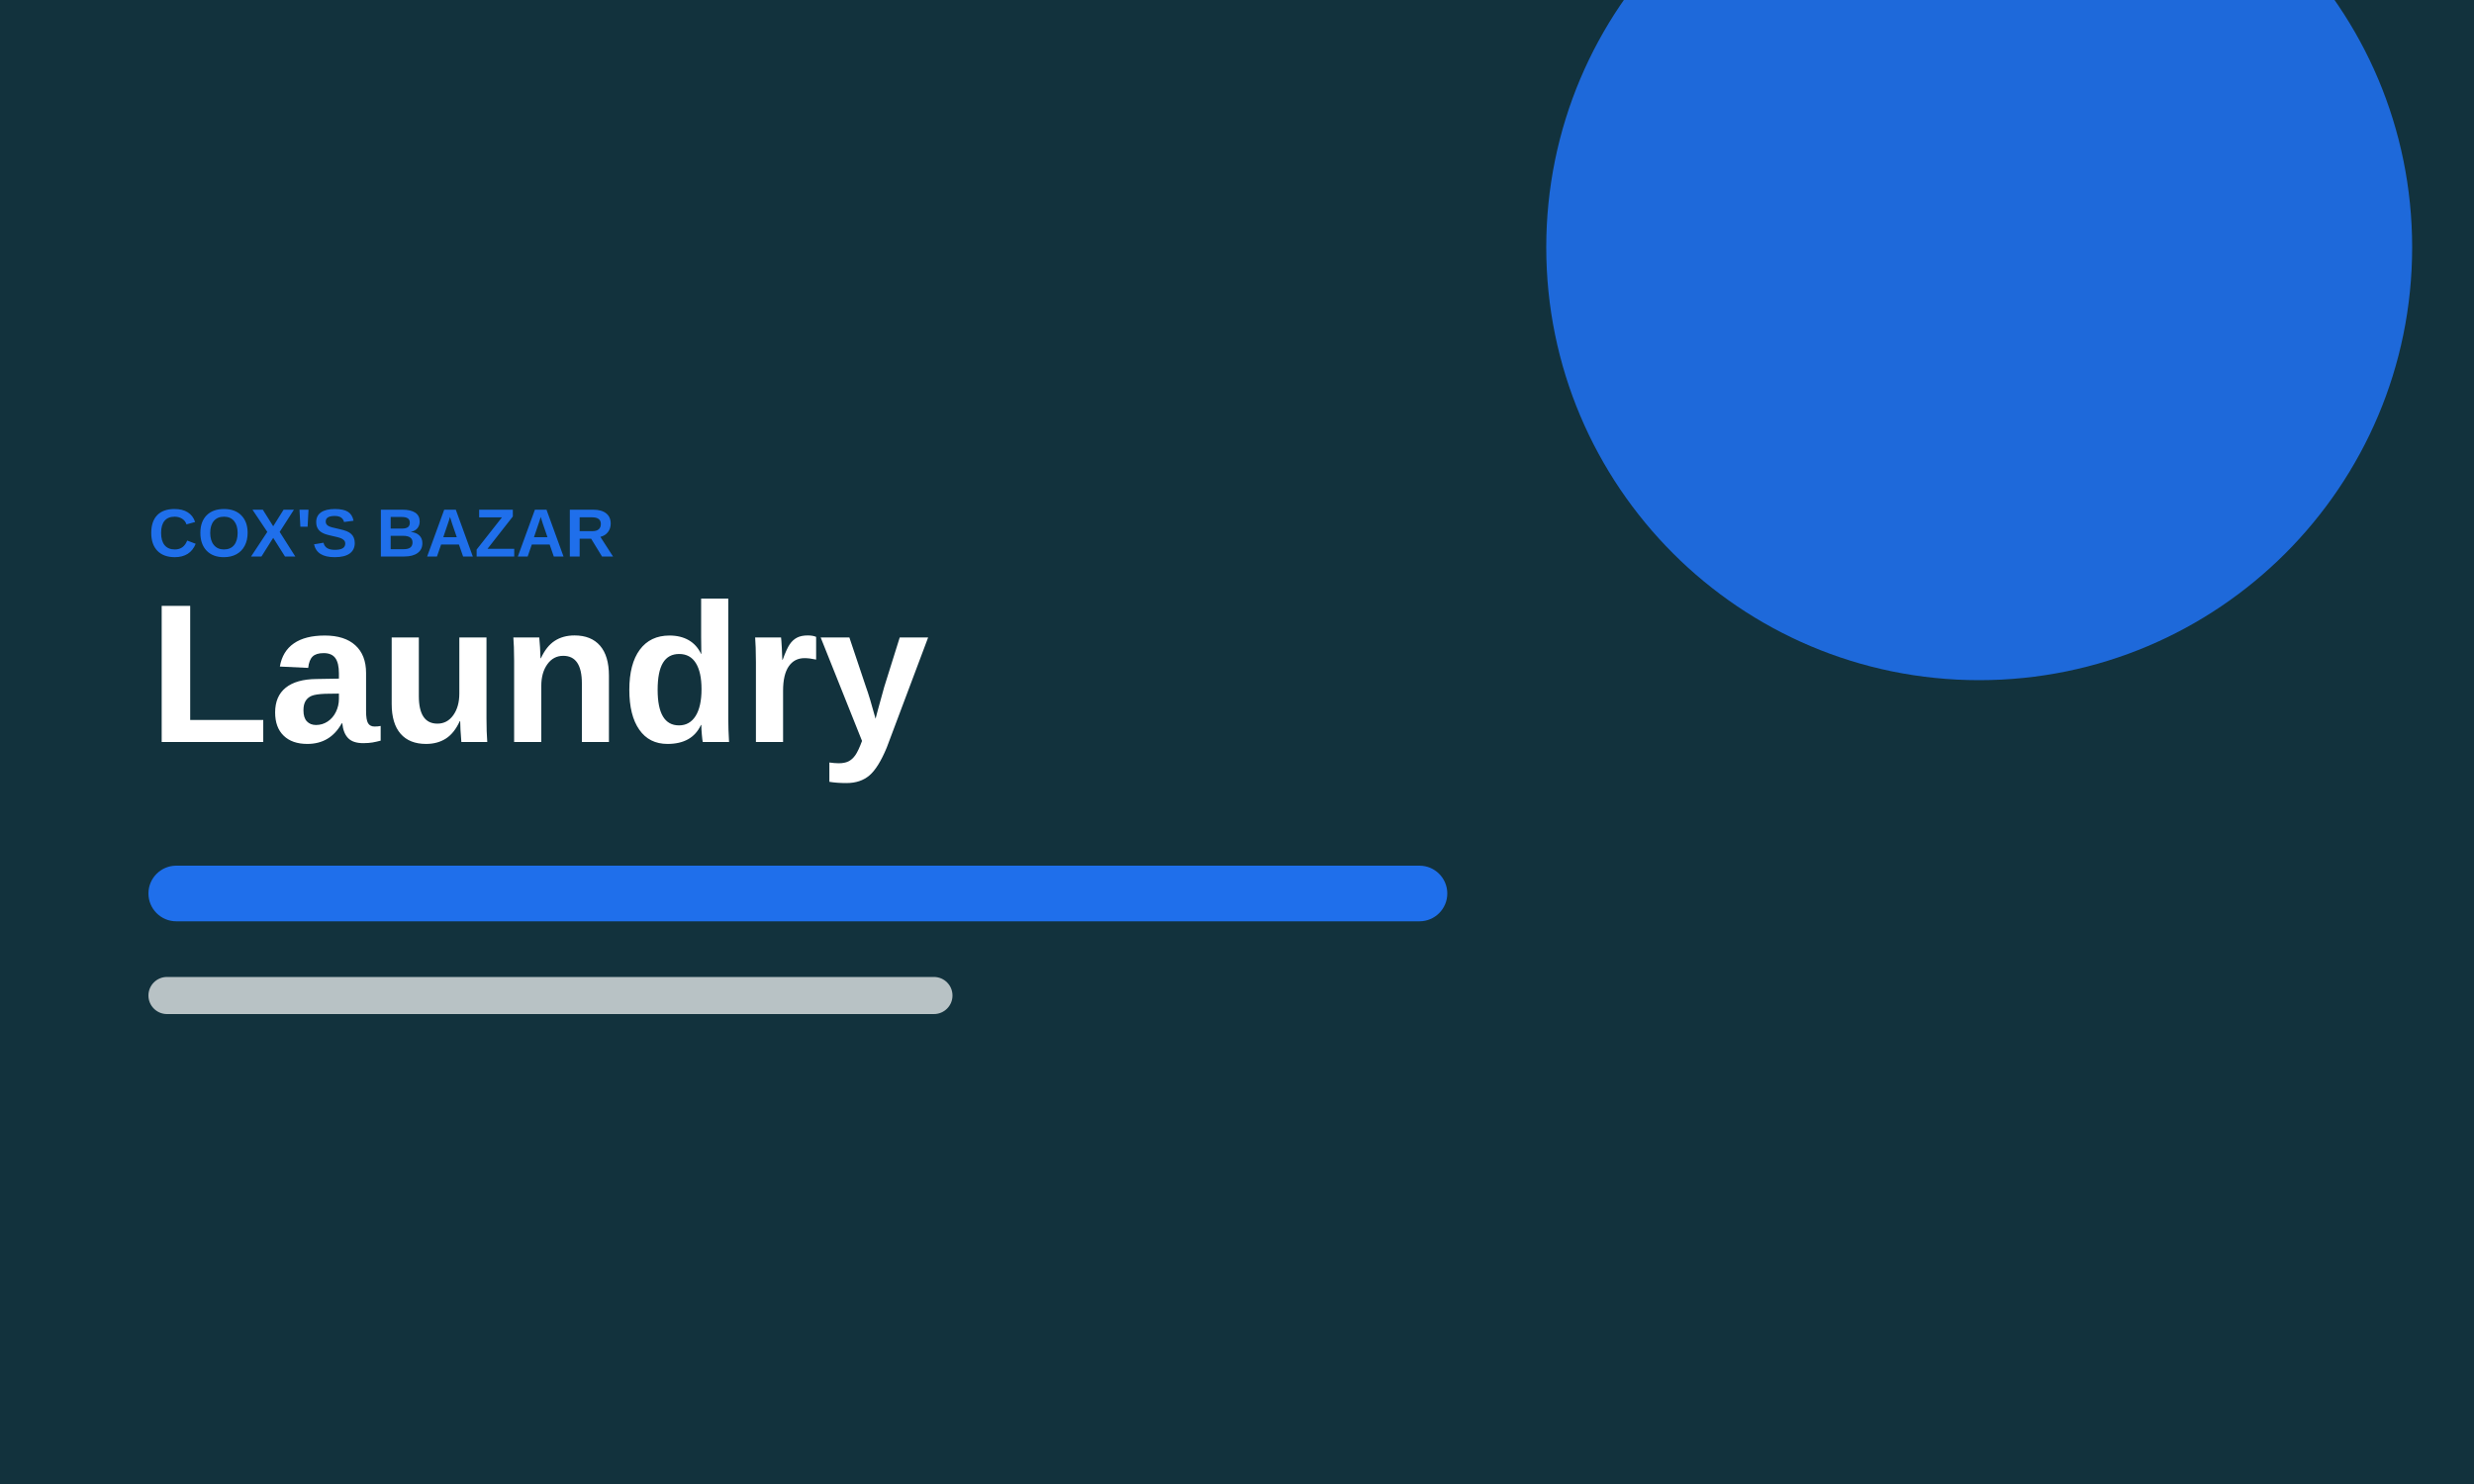
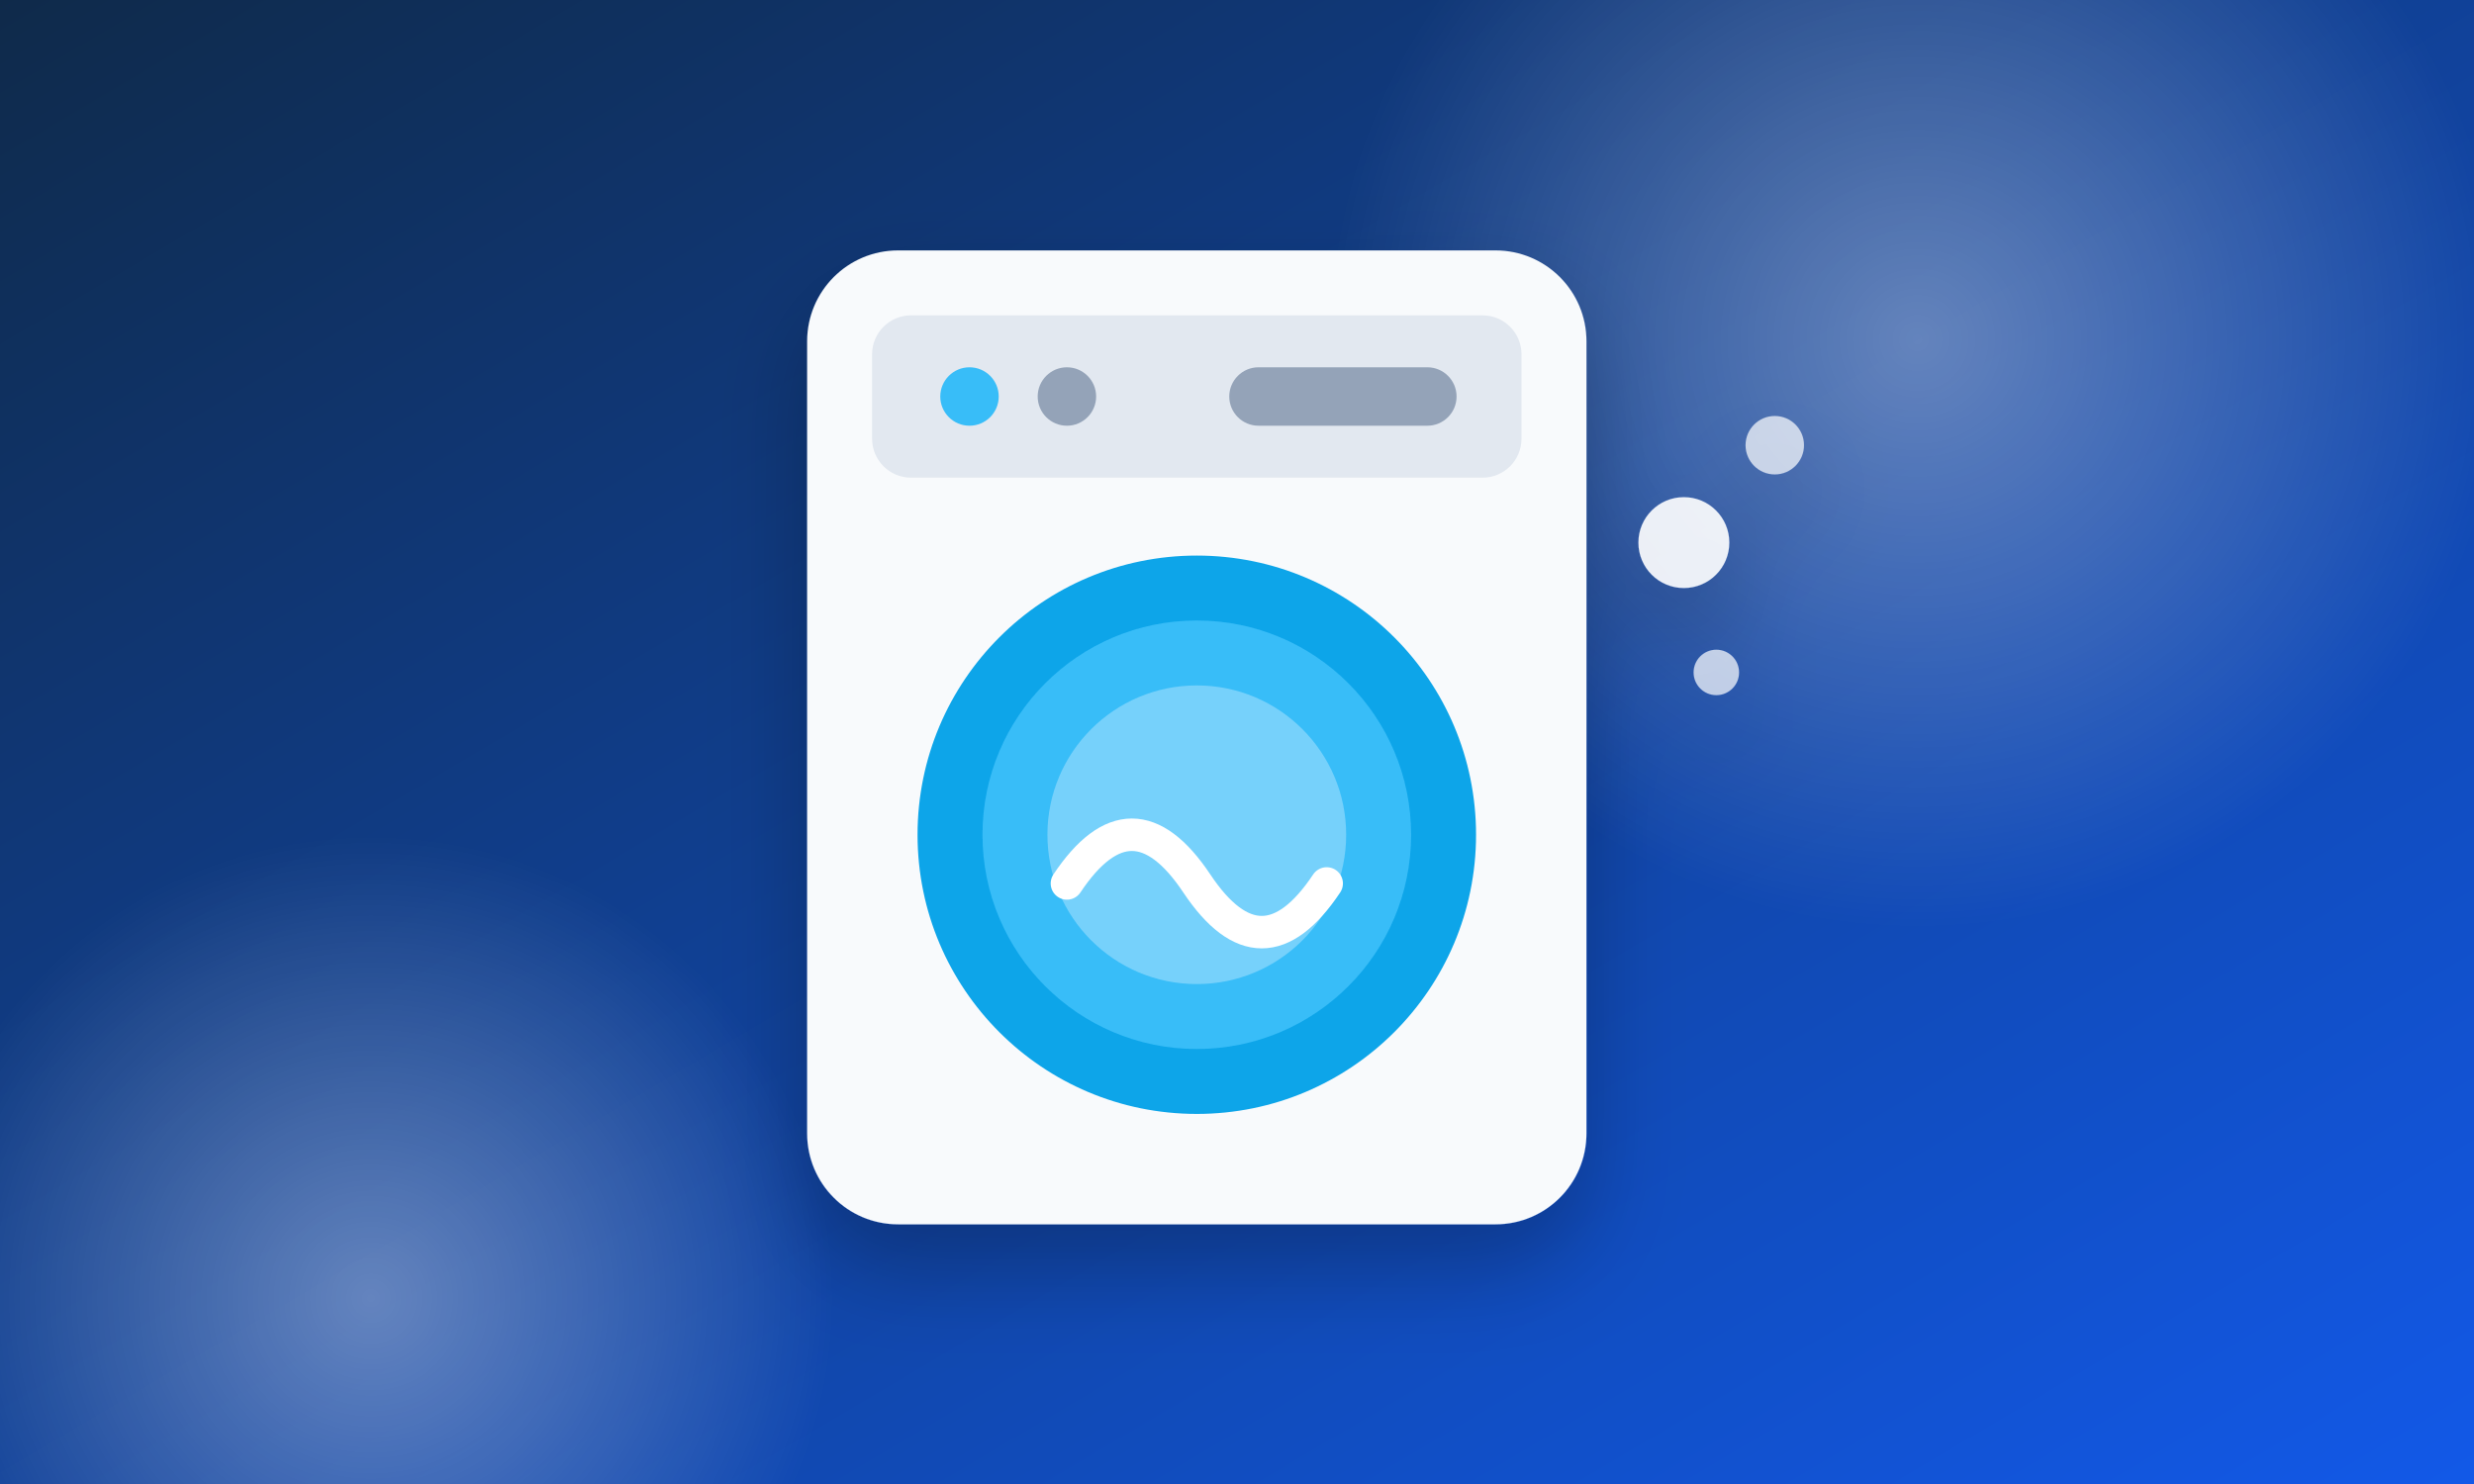
- <svg xmlns="http://www.w3.org/2000/svg" width="800" height="480" viewBox="0 0 800 480">
-   <rect width="800" height="480" fill="#12323d" />
-   <circle cx="640" cy="80" r="140" fill="#1f6feb" opacity="0.9" />
-   <rect x="48" y="280" width="420" height="18" rx="9" fill="#1f6feb" />
-   <rect x="48" y="316" width="260" height="12" rx="6" fill="#ffffff" opacity="0.7" />
-   <text x="48" y="240" fill="#ffffff" font-family="Arial, sans-serif" font-size="64" font-weight="700">Laundry</text>
-   <text x="48" y="180" fill="#1f6feb" font-family="Arial, sans-serif" font-size="22" font-weight="700">COX'S BAZAR</text>
+ <svg xmlns="http://www.w3.org/2000/svg" width="800" height="480" viewBox="0 0 800 480" role="img" aria-label="Laundry">
+   <defs>
+     <linearGradient id="bg" x1="0" y1="0" x2="1" y2="1">
+       <stop offset="0" stop-color="#0f2a4a" />
+       <stop offset="1" stop-color="#1259e8" />
+     </linearGradient>
+     <radialGradient id="glow" cx="0.5" cy="0.5" r="0.5">
+       <stop offset="0" stop-color="#ffffff" stop-opacity="0.35" />
+       <stop offset="1" stop-color="#ffffff" stop-opacity="0" />
+     </radialGradient>
+     <filter id="soft" x="-20%" y="-20%" width="140%" height="140%">
+       <feDropShadow dx="0" dy="14" stdDeviation="14" flood-color="#000" flood-opacity="0.25" />
+     </filter>
+   </defs>
+   <rect width="800" height="480" rx="0" fill="url(#bg)" />
+   <circle cx="620" cy="110" r="190" fill="url(#glow)" />
+   <circle cx="120" cy="420" r="150" fill="url(#glow)" />
+   <g transform="translate(240 60) scale(1.05)" filter="url(#soft)">
+     <rect x="20" y="20" width="240" height="300" rx="28" fill="#f8fafc" />
+     <rect x="40" y="40" width="200" height="50" rx="12" fill="#e2e8f0" />
+     <circle cx="70" cy="65" r="9" fill="#38bdf8" />
+     <circle cx="100" cy="65" r="9" fill="#94a3b8" />
+     <rect x="150" y="56" width="70" height="18" rx="9" fill="#94a3b8" />
+     <circle cx="140" cy="200" r="86" fill="#0ea5e9" />
+     <circle cx="140" cy="200" r="66" fill="#38bdf8" />
+     <circle cx="140" cy="200" r="46" fill="#7dd3fc" opacity="0.9" />
+     <path d="M100 215 q20 -30 40 0 t40 0" stroke="#ffffff" stroke-width="10" fill="none" stroke-linecap="round" />
+     <circle cx="290" cy="110" r="14" fill="#ffffff" opacity="0.9" />
+     <circle cx="318" cy="80" r="9" fill="#ffffff" opacity="0.7" />
+     <circle cx="300" cy="150" r="7" fill="#ffffff" opacity="0.7" />
+   </g>
</svg>
